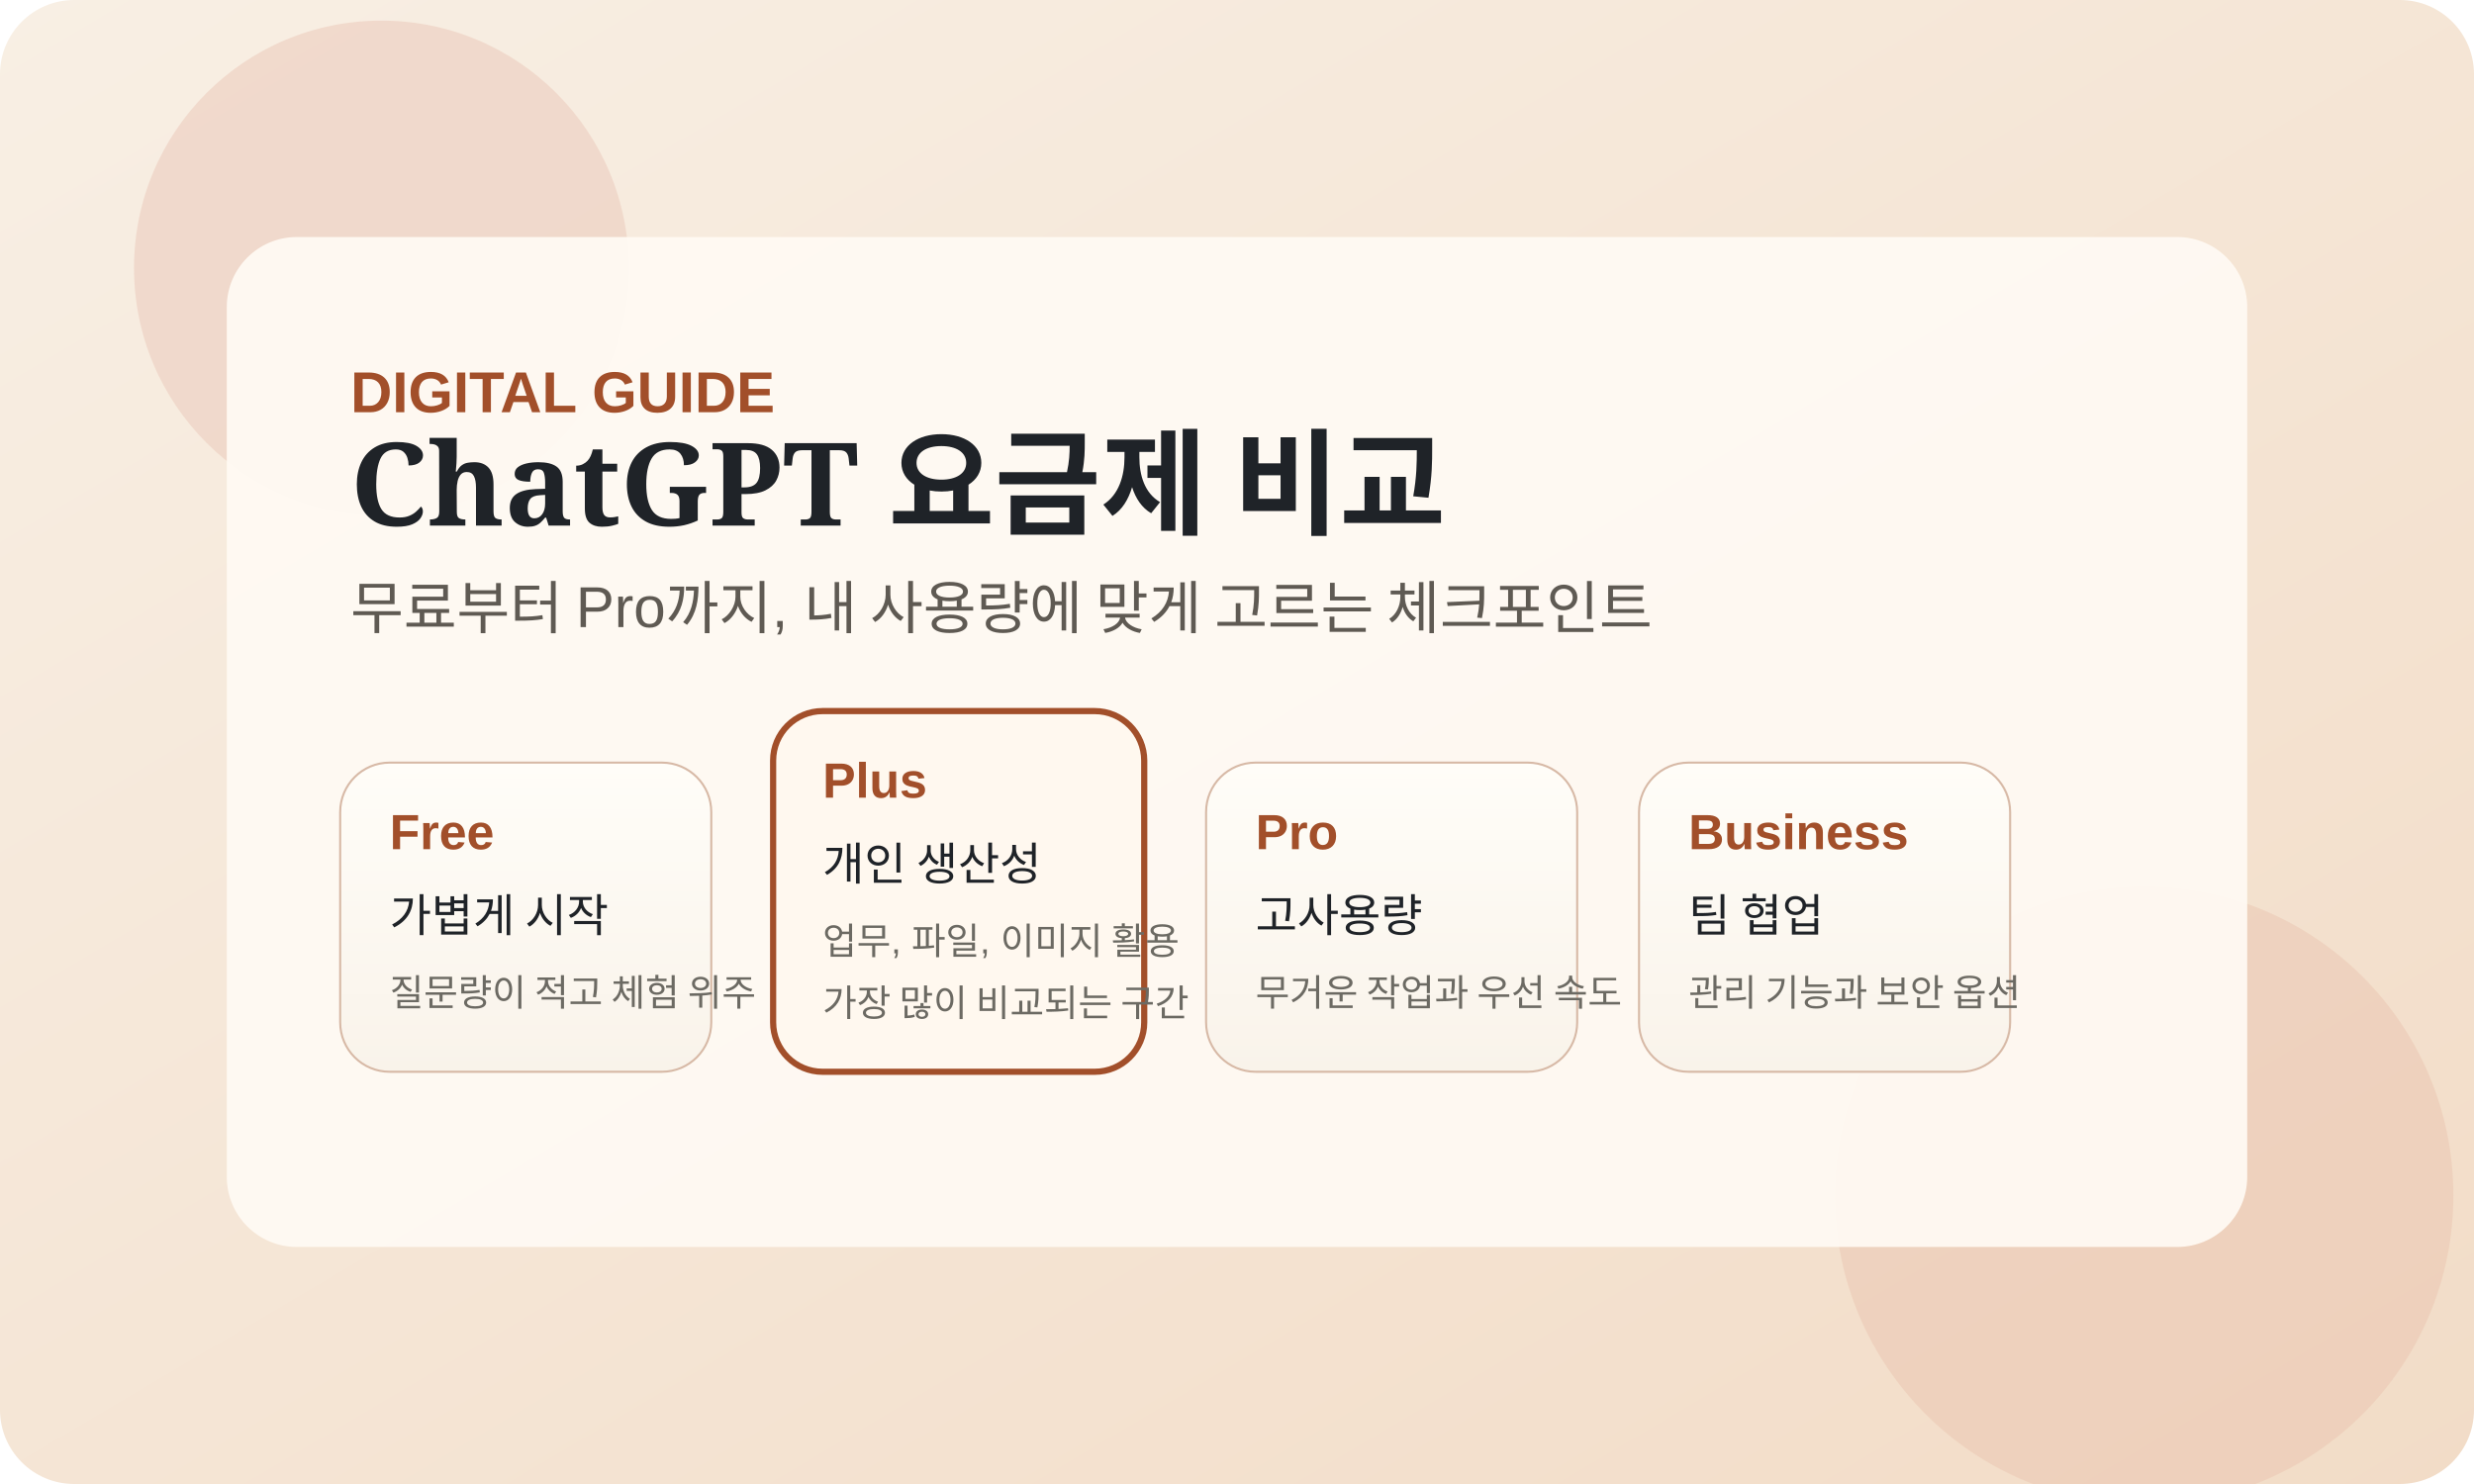
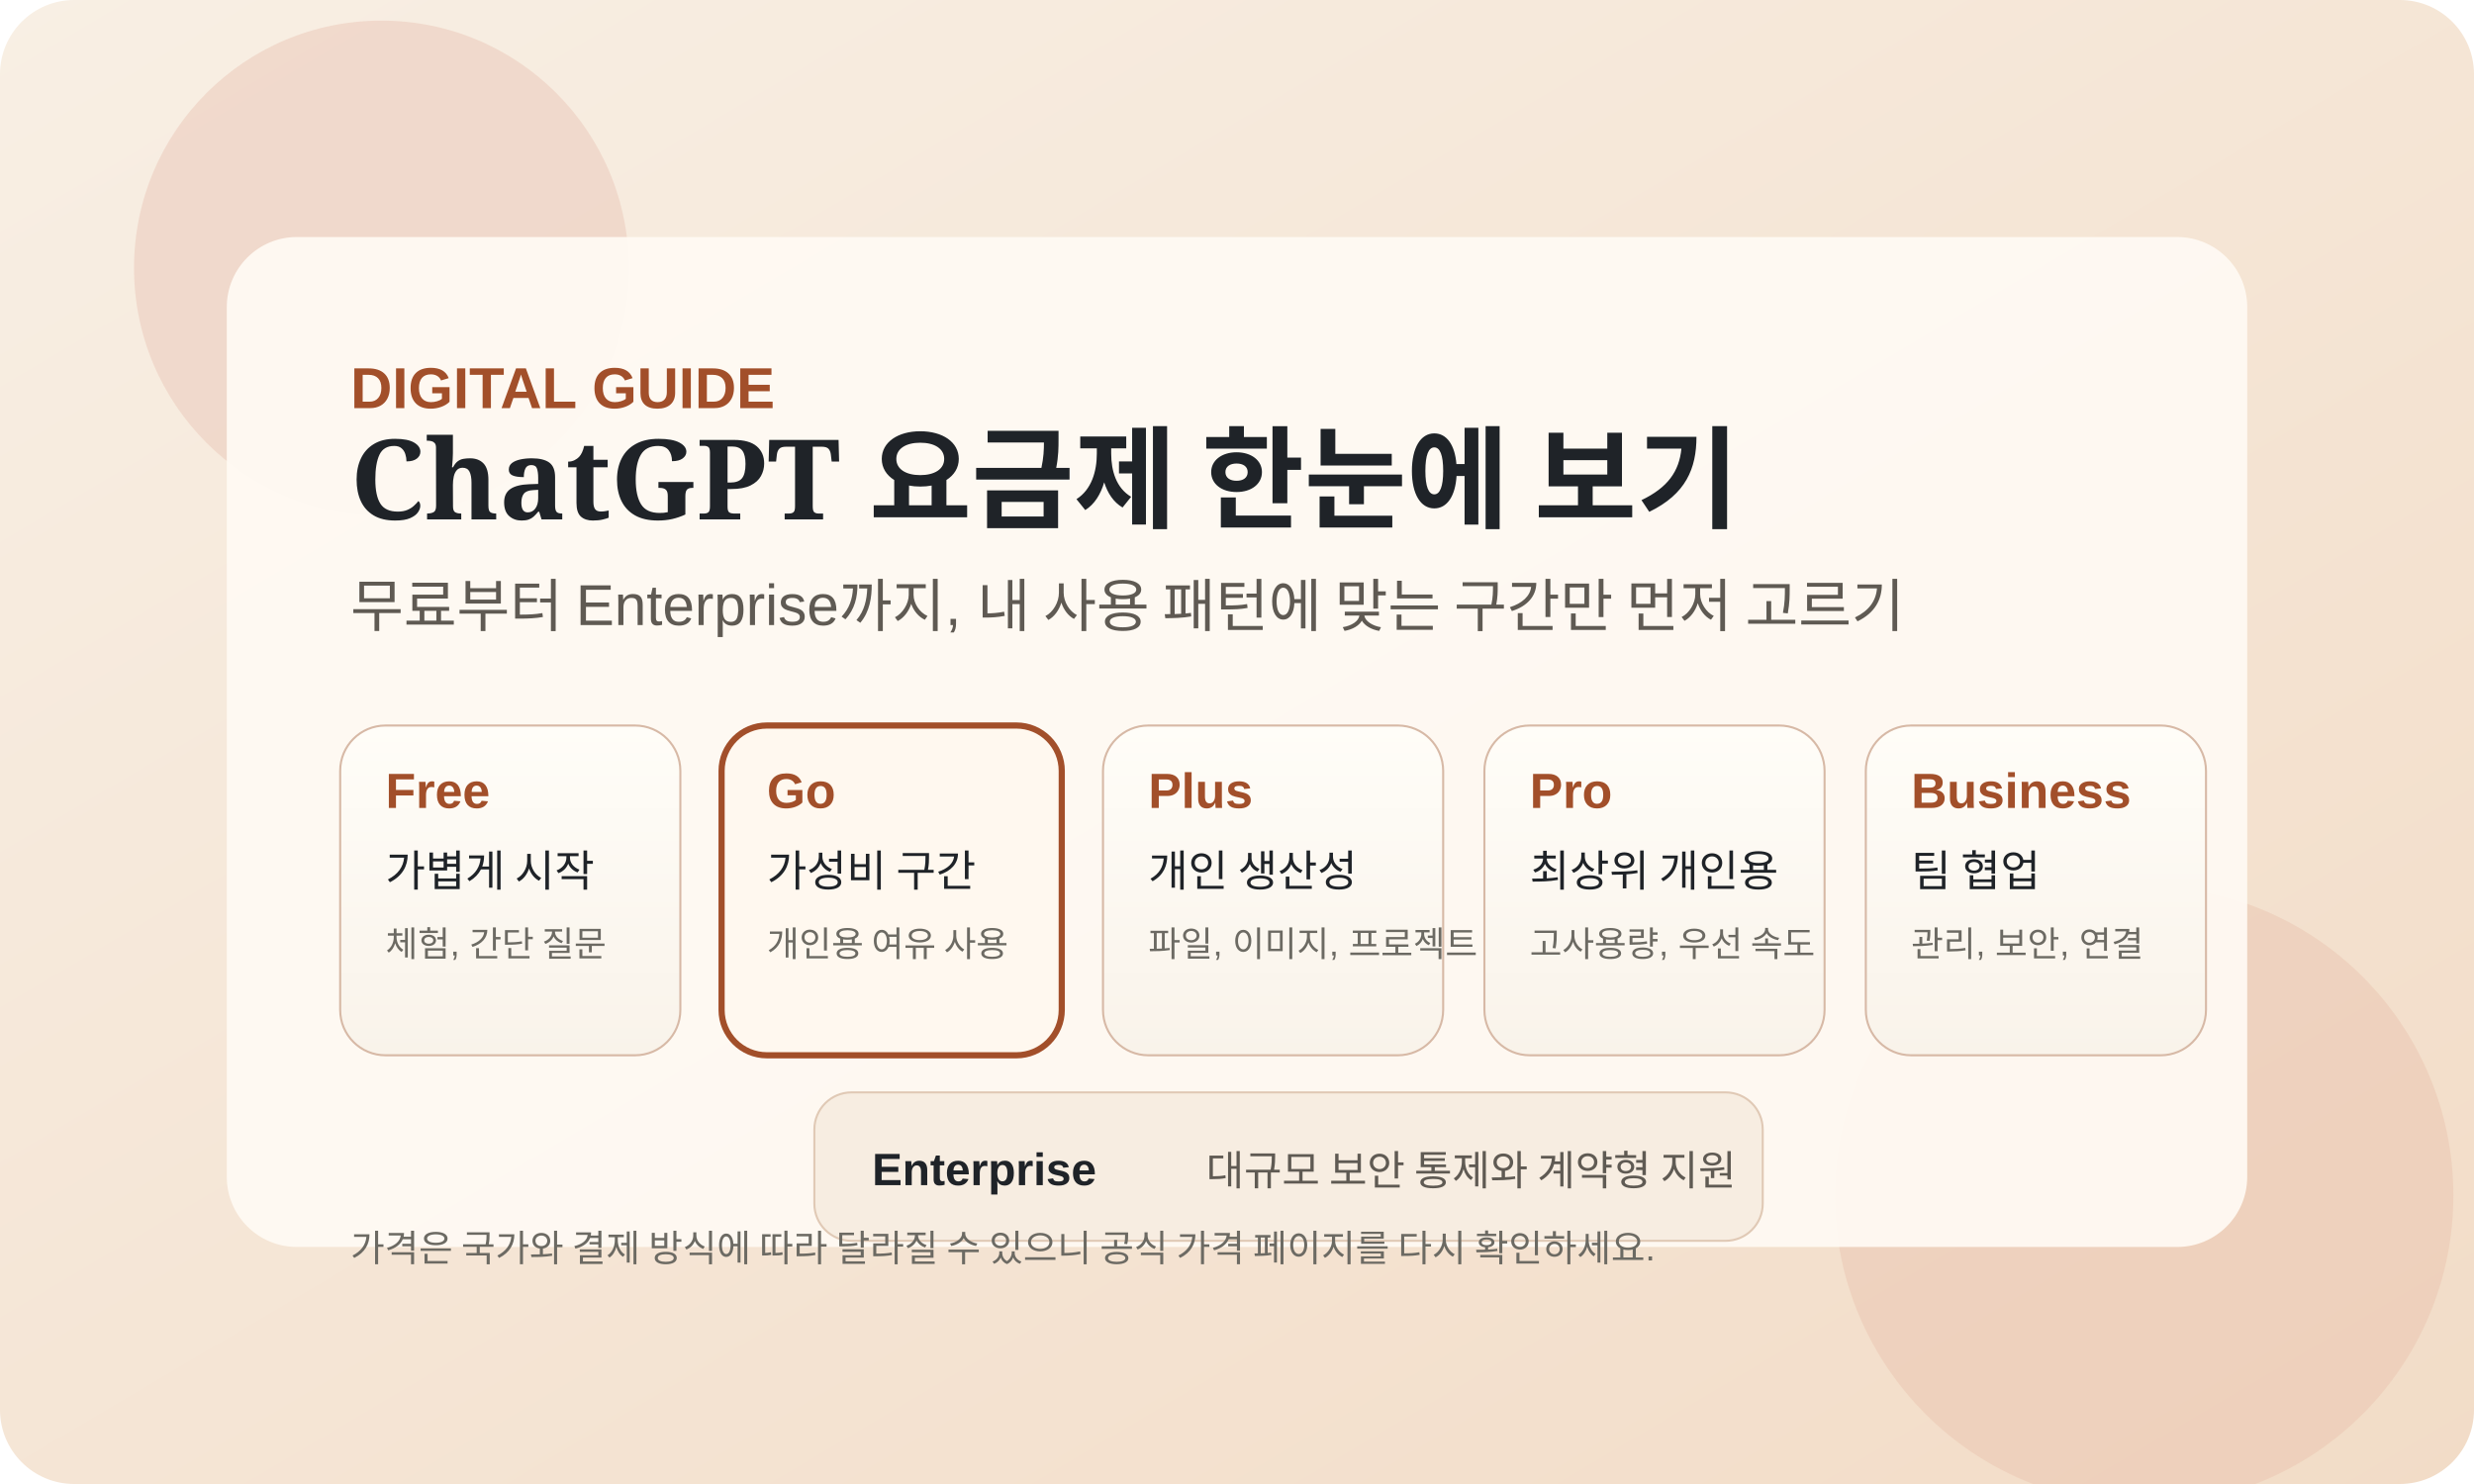
<svg xmlns="http://www.w3.org/2000/svg" viewBox="0 0 1200 720" role="img" aria-labelledby="title desc">
  <defs>
    <linearGradient id="bg" x1="0" y1="0" x2="1" y2="1">
      <stop offset="0%" stop-color="#f8efe4" />
      <stop offset="100%" stop-color="#f2dcc7" />
    </linearGradient>
    <linearGradient id="card" x1="0" y1="0" x2="0" y2="1">
      <stop offset="0%" stop-color="#fffdf8" />
      <stop offset="100%" stop-color="#f9f3ea" />
    </linearGradient>
  </defs>
  <rect width="1200" height="720" fill="url(#bg)" rx="36" />
  <circle cx="185" cy="130" r="120" fill="#efd5c7" opacity="0.8" />
  <circle cx="1040" cy="580" r="150" fill="#e9c2ad" opacity="0.45" />
  <rect x="110" y="115" width="980" height="490" rx="34" fill="#fffaf3" opacity="0.94" />
-   <text x="170" y="200" font-family="SUIT, Arial, sans-serif" font-size="28" font-weight="700" fill="#a24f2a">DIGITAL GUIDE</text>
-   <text x="170" y="255" font-family="Noto Serif KR, Georgia, serif" font-size="56" font-weight="700" fill="#1f2328">ChatGPT 요금제 비교</text>
-   <text x="170" y="305" font-family="SUIT, Arial, sans-serif" font-size="28" fill="#5f5a53">무료부터 Pro까지, 내 사용량에 맞게 고르는 체크포인트</text>
-   <g transform="translate(165 370)">
-     <rect width="180" height="150" rx="24" fill="url(#card)" stroke="#d7b9a6" />
-     <text x="24" y="42" font-family="SUIT, Arial, sans-serif" font-size="24" font-weight="700" fill="#a24f2a">Free</text>
-     <text x="24" y="82" font-family="SUIT, Arial, sans-serif" font-size="22" fill="#1f2328">가볍게 시작</text>
-     <text x="24" y="118" font-family="SUIT, Arial, sans-serif" font-size="18" fill="#6c6a63">질문량이 적고 체험 위주</text>
+   <text x="170" y="198" font-family="SUIT, Arial, sans-serif" font-size="28" font-weight="700" fill="#a24f2a">DIGITAL GUIDE</text>
+   <text x="170" y="252" font-family="Noto Serif KR, Georgia, serif" font-size="54" font-weight="700" fill="#1f2328">ChatGPT 요금제 한눈에 보기</text>
+   <text x="170" y="304" font-family="SUIT, Arial, sans-serif" font-size="28" fill="#5f5a53">무료부터 Enterprise까지, 내 사용 패턴에 맞는 구간만 먼저 고르기</text>
+   <g transform="translate(165 352)">
+     <rect width="165" height="160" rx="22" fill="url(#card)" stroke="#d7b9a6" />
+     <text x="22" y="40" font-family="SUIT, Arial, sans-serif" font-size="24" font-weight="700" fill="#a24f2a">Free</text>
+     <text x="22" y="78" font-family="SUIT, Arial, sans-serif" font-size="21" fill="#1f2328">가볍게 시작</text>
+     <text x="22" y="112" font-family="SUIT, Arial, sans-serif" font-size="17" fill="#6c6a63">체험, 간단 질문</text>
  </g>
-   <g transform="translate(375 345)">
-     <rect width="180" height="175" rx="24" fill="#fff8ef" stroke="#a24f2a" stroke-width="3" />
-     <text x="24" y="42" font-family="SUIT, Arial, sans-serif" font-size="24" font-weight="700" fill="#a24f2a">Plus</text>
-     <text x="24" y="82" font-family="SUIT, Arial, sans-serif" font-size="22" fill="#1f2328">개인 생산성</text>
-     <text x="24" y="118" font-family="SUIT, Arial, sans-serif" font-size="18" fill="#6c6a63">업무, 파일, 이미지 활용</text>
-     <text x="24" y="148" font-family="SUIT, Arial, sans-serif" font-size="18" fill="#6c6a63">가장 많이 비교되는 구간</text>
+   <g transform="translate(350 352)">
+     <rect width="165" height="160" rx="22" fill="#fff8ef" stroke="#a24f2a" stroke-width="3" />
+     <text x="22" y="40" font-family="SUIT, Arial, sans-serif" font-size="24" font-weight="700" fill="#a24f2a">Go</text>
+     <text x="22" y="78" font-family="SUIT, Arial, sans-serif" font-size="21" fill="#1f2328">가성비 구간</text>
+     <text x="22" y="112" font-family="SUIT, Arial, sans-serif" font-size="17" fill="#6c6a63">개인용 여유 사용</text>
  </g>
-   <g transform="translate(585 370)">
-     <rect width="180" height="150" rx="24" fill="url(#card)" stroke="#d7b9a6" />
-     <text x="24" y="42" font-family="SUIT, Arial, sans-serif" font-size="24" font-weight="700" fill="#a24f2a">Pro</text>
-     <text x="24" y="82" font-family="SUIT, Arial, sans-serif" font-size="22" fill="#1f2328">고사용량</text>
-     <text x="24" y="118" font-family="SUIT, Arial, sans-serif" font-size="18" fill="#6c6a63">무거운 작업과 우선 속도</text>
+   <g transform="translate(535 352)">
+     <rect width="165" height="160" rx="22" fill="url(#card)" stroke="#d7b9a6" />
+     <text x="22" y="40" font-family="SUIT, Arial, sans-serif" font-size="24" font-weight="700" fill="#a24f2a">Plus</text>
+     <text x="22" y="78" font-family="SUIT, Arial, sans-serif" font-size="21" fill="#1f2328">개인 생산성</text>
+     <text x="22" y="112" font-family="SUIT, Arial, sans-serif" font-size="17" fill="#6c6a63">파일, 이미지, 프로젝트</text>
  </g>
-   <g transform="translate(795 370)">
-     <rect width="180" height="150" rx="24" fill="url(#card)" stroke="#d7b9a6" />
-     <text x="24" y="42" font-family="SUIT, Arial, sans-serif" font-size="24" font-weight="700" fill="#a24f2a">Business</text>
-     <text x="24" y="82" font-family="SUIT, Arial, sans-serif" font-size="22" fill="#1f2328">팀 협업</text>
-     <text x="24" y="118" font-family="SUIT, Arial, sans-serif" font-size="18" fill="#6c6a63">관리 기능과 보안 옵션</text>
+   <g transform="translate(720 352)">
+     <rect width="165" height="160" rx="22" fill="url(#card)" stroke="#d7b9a6" />
+     <text x="22" y="40" font-family="SUIT, Arial, sans-serif" font-size="24" font-weight="700" fill="#a24f2a">Pro</text>
+     <text x="22" y="78" font-family="SUIT, Arial, sans-serif" font-size="21" fill="#1f2328">최상위 개인용</text>
+     <text x="22" y="112" font-family="SUIT, Arial, sans-serif" font-size="17" fill="#6c6a63">고사용량, 우선 속도</text>
  </g>
+   <g transform="translate(905 352)">
+     <rect width="165" height="160" rx="22" fill="url(#card)" stroke="#d7b9a6" />
+     <text x="22" y="40" font-family="SUIT, Arial, sans-serif" font-size="24" font-weight="700" fill="#a24f2a">Business</text>
+     <text x="22" y="78" font-family="SUIT, Arial, sans-serif" font-size="21" fill="#1f2328">팀 협업</text>
+     <text x="22" y="112" font-family="SUIT, Arial, sans-serif" font-size="17" fill="#6c6a63">관리, 보안, 연결</text>
+   </g>
+   <g transform="translate(625 530)">
+     <rect x="-230" width="460" height="72" rx="18" fill="#f7ede1" stroke="#e0c9b5" />
+     <text x="-202" y="45" font-family="SUIT, Arial, sans-serif" font-size="22" font-weight="700" fill="#1f2328">Enterprise</text>
+     <text x="-40" y="45" font-family="SUIT, Arial, sans-serif" font-size="20" fill="#5f5a53">대규모 보안 통제와 계약형 지원</text>
+   </g>
+   <text x="170" y="612" font-family="SUIT, Arial, sans-serif" font-size="18" fill="#6c6a63">가격은 국가와 결제 방식에 따라 달라질 수 있으니 공식 가격 페이지를 다시 확인하세요.</text>
</svg>
